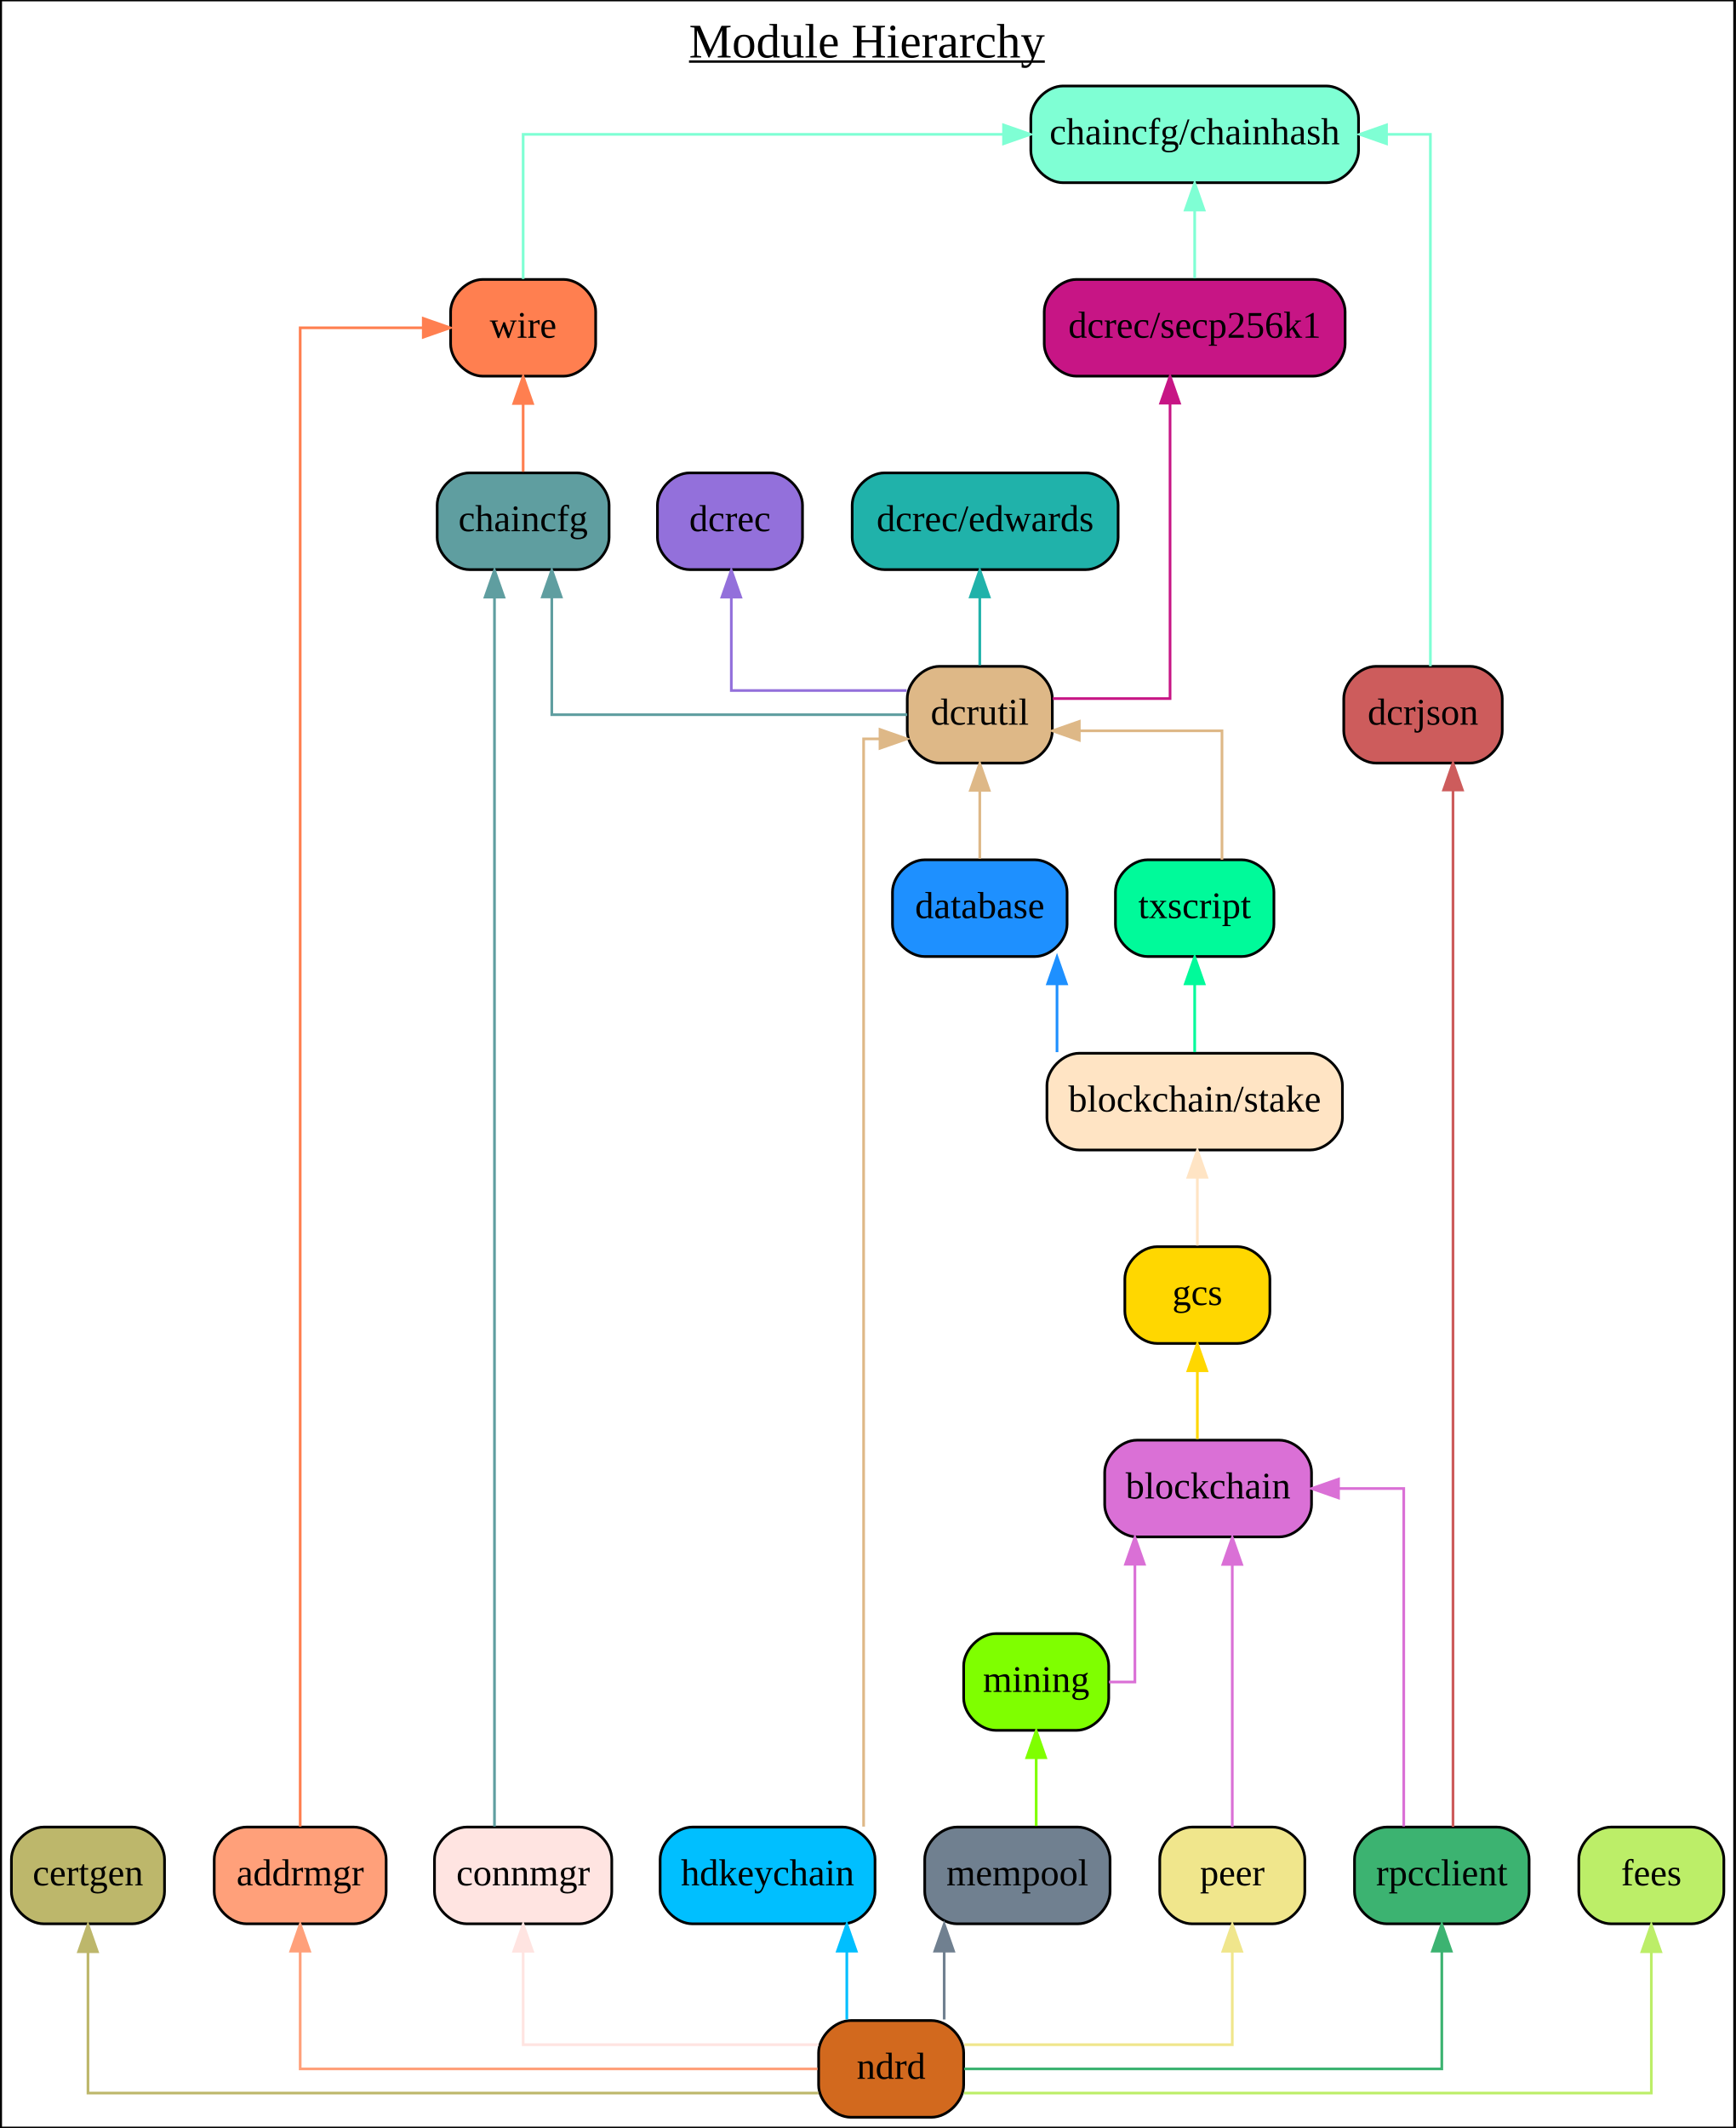
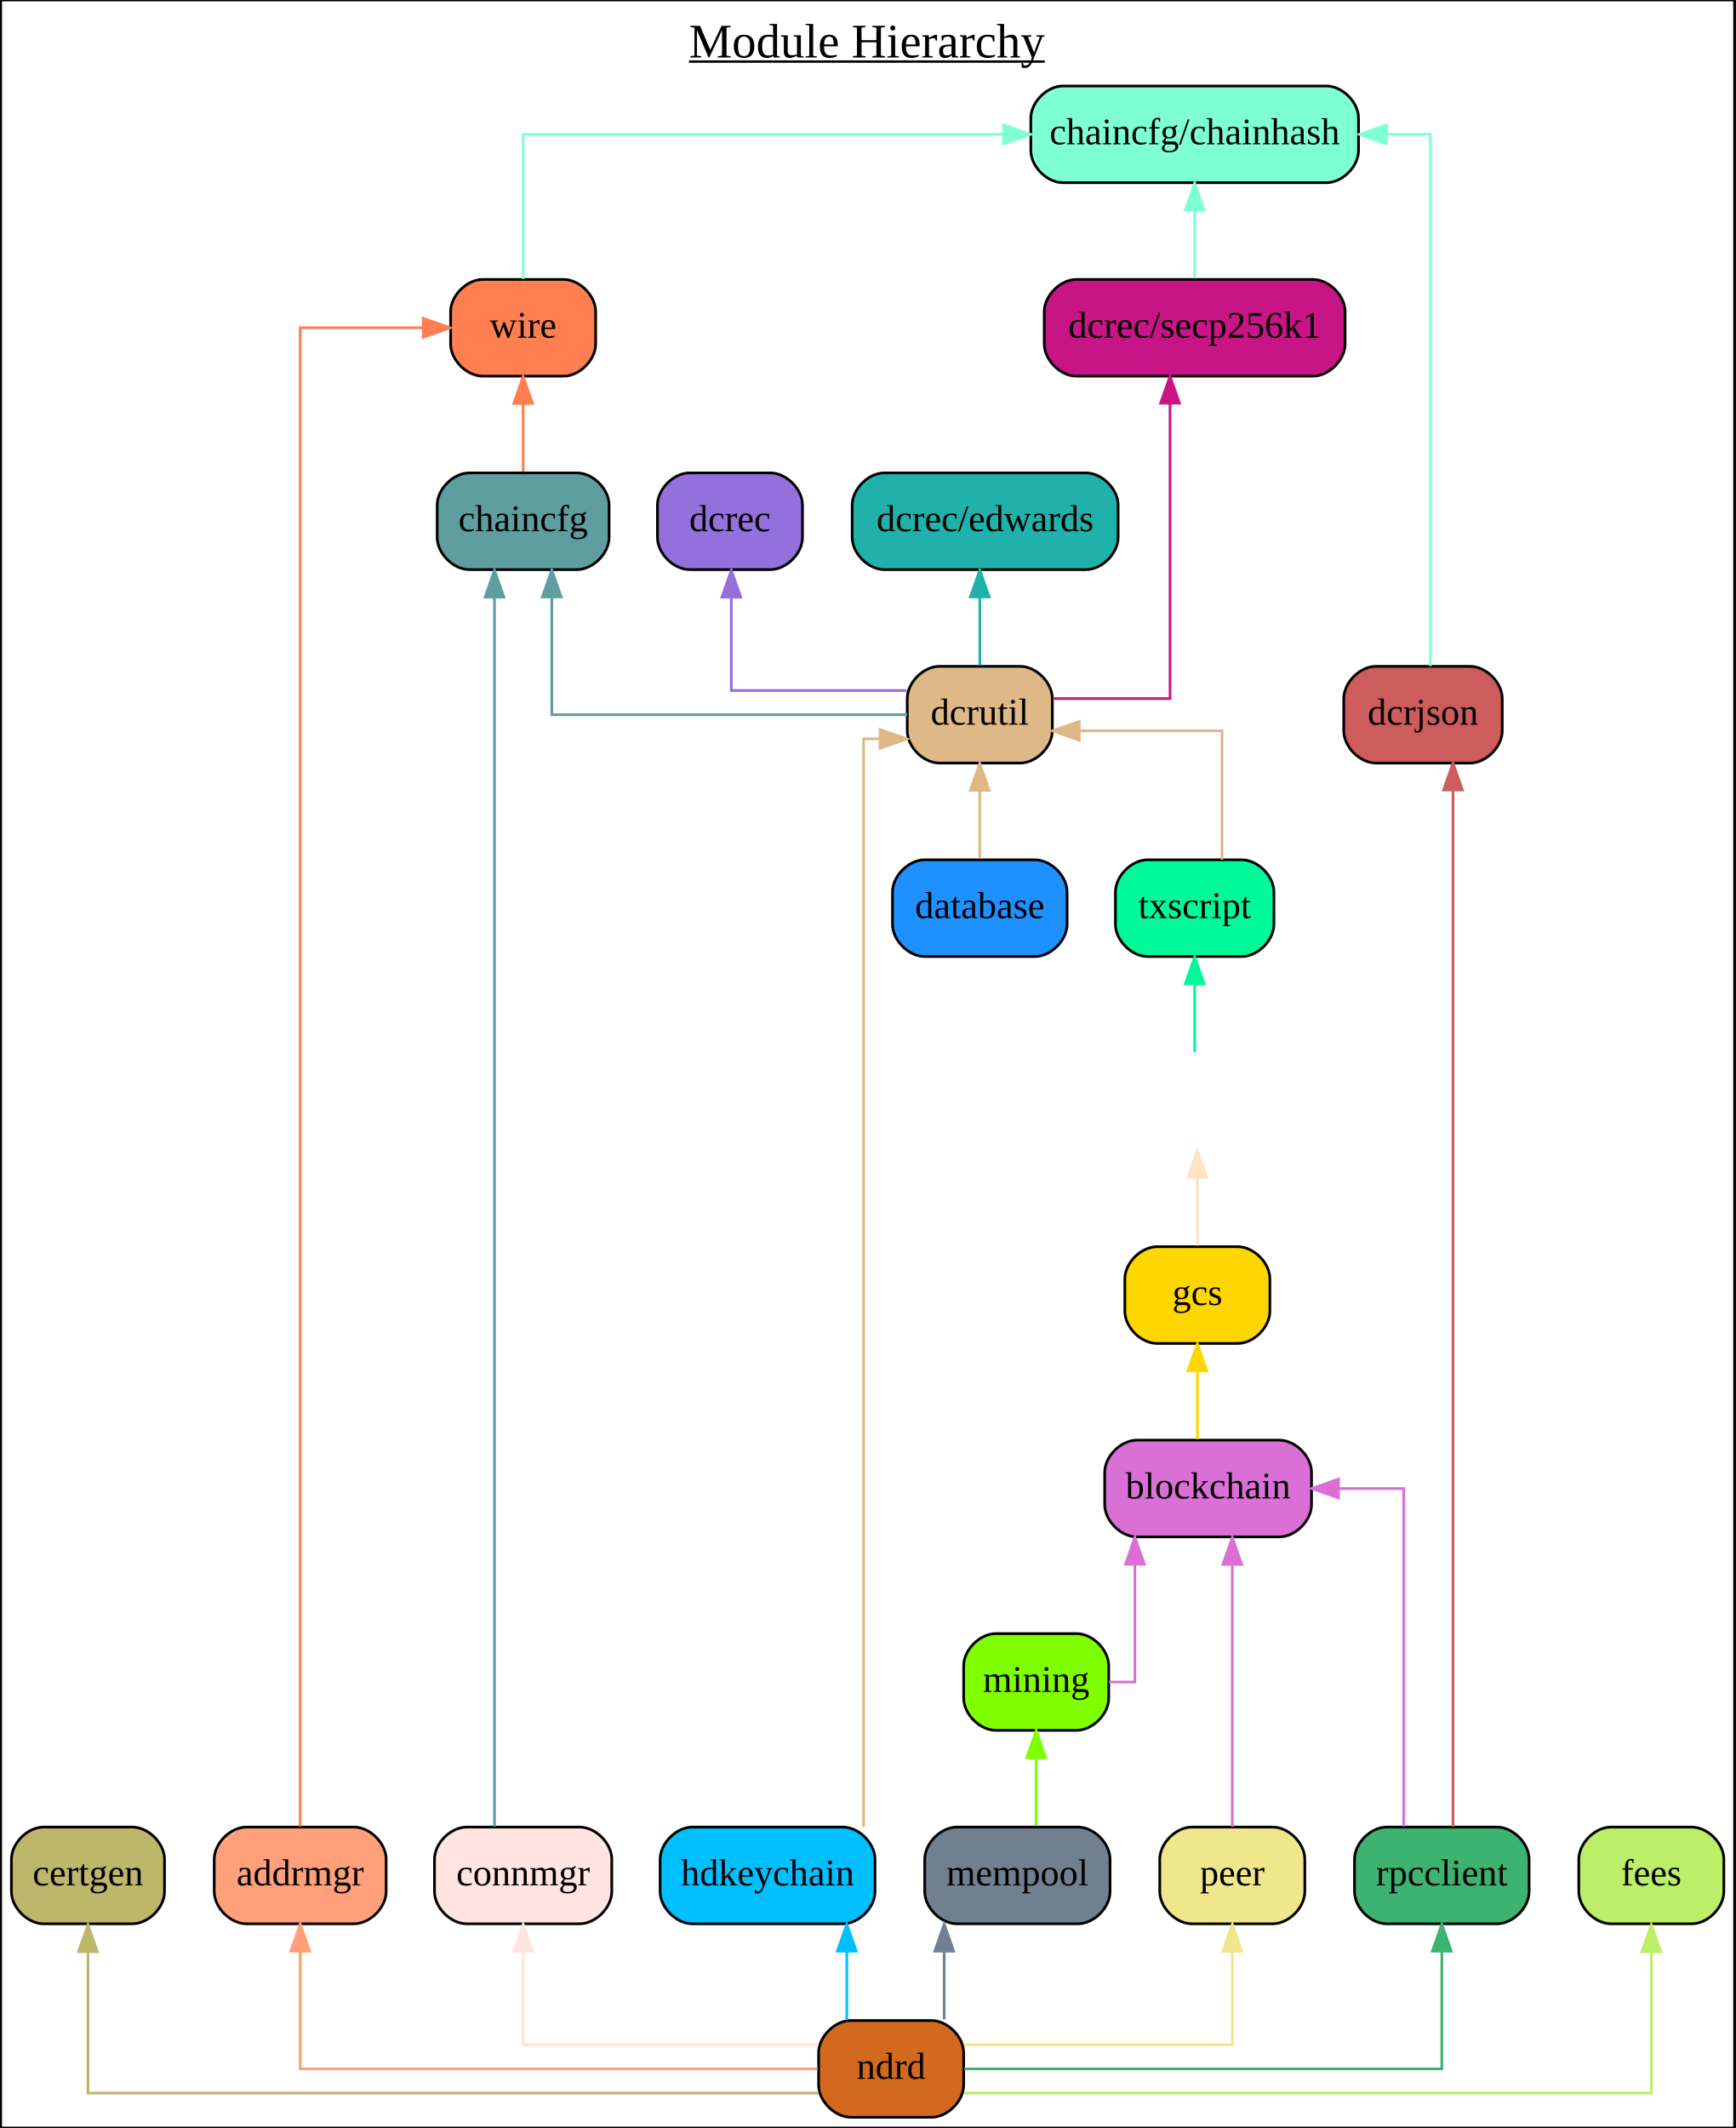
<svg xmlns="http://www.w3.org/2000/svg" width="646pt" height="792pt" viewBox="0.00 0.00 645.50 792.00">
  <g id="graph0" class="graph" transform="scale(1 1) rotate(0) translate(4 788)">
    <polygon fill="white" stroke="#000000" points="-4,4 -4,-788 641.5,-788 641.5,4 -4,4" />
    <text text-anchor="start" x="252.25" y="-766.6" font-family="Times New Roman,serif" text-decoration="underline" font-size="18.00">Module Hierarchy</text>
    <g id="node1" class="node">
      <path fill="darkkhaki" stroke="black" d="M45,-108C45,-108 12,-108 12,-108 6,-108 0,-102 0,-96 0,-96 0,-84 0,-84 0,-78 6,-72 12,-72 12,-72 45,-72 45,-72 51,-72 57,-78 57,-84 57,-84 57,-96 57,-96 57,-102 51,-108 45,-108" />
      <text text-anchor="middle" x="28.5" y="-86.3" font-family="Times New Roman,serif" font-size="14.00">certgen</text>
    </g>
    <g id="node23" class="node">
      <path fill="chocolate" stroke="black" d="M342.5,-36C342.5,-36 312.5,-36 312.5,-36 306.5,-36 300.5,-30 300.5,-24 300.5,-24 300.5,-12 300.5,-12 300.5,-6 306.5,-0 312.5,-0 312.5,-0 342.5,-0 342.5,-0 348.5,-0 354.5,-6 354.5,-12 354.5,-12 354.5,-24 354.5,-24 354.5,-30 348.5,-36 342.5,-36" />
      <text text-anchor="middle" x="327.5" y="-14.3" font-family="Times New Roman,serif" font-size="14.00">ndrd</text>
    </g>
    <g id="edge25" class="edge">
      <path fill="none" stroke="darkkhaki" d="M28.5,-61.62C28.5,-61.62 28.5,-9 28.5,-9 28.5,-9 226.837,-9 300.438,-9" />
      <polygon fill="darkkhaki" stroke="darkkhaki" points="25,-61.62 28.5,-71.62 32,-61.62 25,-61.62" />
    </g>
    <g id="node2" class="node">
      <path fill="aquamarine" stroke="black" d="M489.5,-756C489.5,-756 391.5,-756 391.5,-756 385.5,-756 379.5,-750 379.5,-744 379.5,-744 379.5,-732 379.5,-732 379.5,-726 385.5,-720 391.5,-720 391.5,-720 489.5,-720 489.5,-720 495.5,-720 501.5,-726 501.5,-732 501.5,-732 501.5,-744 501.5,-744 501.5,-750 495.5,-756 489.5,-756" />
      <text text-anchor="middle" x="440.5" y="-734.3" font-family="Times New Roman,serif" font-size="14.00">chaincfg/chainhash</text>
    </g>
    <g id="node3" class="node">
      <path fill="indianred" stroke="black" d="M543,-540C543,-540 508,-540 508,-540 502,-540 496,-534 496,-528 496,-528 496,-516 496,-516 496,-510 502,-504 508,-504 508,-504 543,-504 543,-504 549,-504 555,-510 555,-516 555,-516 555,-528 555,-528 555,-534 549,-540 543,-540" />
      <text text-anchor="middle" x="525.5" y="-518.3" font-family="Times New Roman,serif" font-size="14.00">dcrjson</text>
    </g>
    <g id="edge1" class="edge">
      <path fill="none" stroke="aquamarine" d="M511.922,-738C511.922,-738 528.25,-738 528.25,-738 528.25,-738 528.25,-591.958 528.25,-540.045" />
      <polygon fill="aquamarine" stroke="aquamarine" points="511.922,-734.5 501.922,-738 511.922,-741.5 511.922,-734.5" />
    </g>
    <g id="node4" class="node">
      <path fill="coral" stroke="black" d="M205.5,-684C205.5,-684 175.5,-684 175.5,-684 169.5,-684 163.5,-678 163.5,-672 163.5,-672 163.5,-660 163.5,-660 163.5,-654 169.5,-648 175.5,-648 175.5,-648 205.5,-648 205.5,-648 211.5,-648 217.5,-654 217.5,-660 217.5,-660 217.5,-672 217.5,-672 217.5,-678 211.5,-684 205.5,-684" />
      <text text-anchor="middle" x="190.5" y="-662.3" font-family="Times New Roman,serif" font-size="14.00">wire</text>
    </g>
    <g id="edge2" class="edge">
      <path fill="none" stroke="aquamarine" d="M369.343,-738C369.343,-738 190.5,-738 190.5,-738 190.5,-738 190.5,-705.498 190.5,-684.169" />
      <polygon fill="aquamarine" stroke="aquamarine" points="369.343,-741.5 379.343,-738 369.343,-734.5 369.343,-741.5" />
    </g>
    <g id="node10" class="node">
      <path fill="mediumvioletred" stroke="black" d="M484.5,-684C484.5,-684 396.5,-684 396.5,-684 390.5,-684 384.5,-678 384.5,-672 384.5,-672 384.5,-660 384.5,-660 384.5,-654 390.5,-648 396.5,-648 396.5,-648 484.5,-648 484.5,-648 490.5,-648 496.5,-654 496.5,-660 496.5,-660 496.5,-672 496.5,-672 496.5,-678 490.5,-684 484.5,-684" />
      <text text-anchor="middle" x="440.5" y="-662.3" font-family="Times New Roman,serif" font-size="14.00">dcrec/secp256k1</text>
    </g>
    <g id="edge6" class="edge">
      <path fill="none" stroke="aquamarine" d="M440.5,-709.831C440.5,-709.831 440.5,-684.413 440.5,-684.413" />
      <polygon fill="aquamarine" stroke="aquamarine" points="437,-709.831 440.5,-719.831 444,-709.831 437,-709.831" />
    </g>
    <g id="node21" class="node">
      <path fill="mediumseagreen" stroke="black" d="M553,-108C553,-108 512,-108 512,-108 506,-108 500,-102 500,-96 500,-96 500,-84 500,-84 500,-78 506,-72 512,-72 512,-72 553,-72 553,-72 559,-72 565,-78 565,-84 565,-84 565,-96 565,-96 565,-102 559,-108 553,-108" />
      <text text-anchor="middle" x="532.5" y="-86.3" font-family="Times New Roman,serif" font-size="14.00">rpcclient</text>
    </g>
    <g id="edge22" class="edge">
      <path fill="none" stroke="indianred" d="M536.667,-493.987C536.667,-493.987 536.667,-108.089 536.667,-108.089" />
      <polygon fill="indianred" stroke="indianred" points="533.167,-493.987 536.667,-503.987 540.167,-493.988 533.167,-493.987" />
    </g>
    <g id="node5" class="node">
      <path fill="lightsalmon" stroke="black" d="M127.5,-108C127.5,-108 87.5,-108 87.5,-108 81.5,-108 75.5,-102 75.5,-96 75.5,-96 75.5,-84 75.5,-84 75.5,-78 81.5,-72 87.5,-72 87.5,-72 127.5,-72 127.5,-72 133.5,-72 139.5,-78 139.5,-84 139.5,-84 139.5,-96 139.5,-96 139.5,-102 133.5,-108 127.5,-108" />
      <text text-anchor="middle" x="107.5" y="-86.3" font-family="Times New Roman,serif" font-size="14.00">addrmgr</text>
    </g>
    <g id="edge3" class="edge">
      <path fill="none" stroke="coral" d="M153.323,-666C153.323,-666 107.5,-666 107.5,-666 107.5,-666 107.5,-206.099 107.5,-108.19" />
      <polygon fill="coral" stroke="coral" points="153.323,-669.5 163.323,-666 153.323,-662.5 153.323,-669.5" />
    </g>
    <g id="node6" class="node">
      <path fill="cadetblue" stroke="black" d="M210.5,-612C210.5,-612 170.5,-612 170.5,-612 164.5,-612 158.5,-606 158.5,-600 158.5,-600 158.5,-588 158.5,-588 158.5,-582 164.5,-576 170.5,-576 170.5,-576 210.5,-576 210.5,-576 216.5,-576 222.5,-582 222.5,-588 222.5,-588 222.5,-600 222.5,-600 222.5,-606 216.5,-612 210.5,-612" />
      <text text-anchor="middle" x="190.5" y="-590.3" font-family="Times New Roman,serif" font-size="14.00">chaincfg</text>
    </g>
    <g id="edge4" class="edge">
      <path fill="none" stroke="coral" d="M190.5,-637.831C190.5,-637.831 190.5,-612.413 190.5,-612.413" />
      <polygon fill="coral" stroke="coral" points="187,-637.831 190.5,-647.831 194,-637.831 187,-637.831" />
    </g>
    <g id="edge26" class="edge">
      <path fill="none" stroke="lightsalmon" d="M107.5,-61.831C107.5,-61.831 107.5,-18 107.5,-18 107.5,-18 241.107,-18 300.082,-18" />
      <polygon fill="lightsalmon" stroke="lightsalmon" points="104,-61.831 107.5,-71.831 111,-61.831 104,-61.831" />
    </g>
    <g id="node7" class="node">
      <path fill="mistyrose" stroke="black" d="M211.5,-108C211.5,-108 169.5,-108 169.5,-108 163.5,-108 157.5,-102 157.5,-96 157.5,-96 157.5,-84 157.5,-84 157.5,-78 163.5,-72 169.5,-72 169.5,-72 211.5,-72 211.5,-72 217.5,-72 223.5,-78 223.5,-84 223.5,-84 223.5,-96 223.5,-96 223.5,-102 217.5,-108 211.5,-108" />
      <text text-anchor="middle" x="190.5" y="-86.3" font-family="Times New Roman,serif" font-size="14.00">connmgr</text>
    </g>
    <g id="edge5" class="edge">
      <path fill="none" stroke="cadetblue" d="M179.833,-565.765C179.833,-565.765 179.833,-108.211 179.833,-108.211" />
      <polygon fill="cadetblue" stroke="cadetblue" points="176.333,-565.765 179.833,-575.765 183.333,-565.765 176.333,-565.765" />
    </g>
    <g id="node11" class="node">
      <path fill="burlywood" stroke="black" d="M375.5,-540C375.5,-540 345.5,-540 345.5,-540 339.5,-540 333.5,-534 333.5,-528 333.5,-528 333.5,-516 333.5,-516 333.5,-510 339.5,-504 345.5,-504 345.5,-504 375.5,-504 375.5,-504 381.5,-504 387.5,-510 387.5,-516 387.5,-516 387.5,-528 387.5,-528 387.5,-534 381.5,-540 375.5,-540" />
      <text text-anchor="middle" x="360.5" y="-518.3" font-family="Times New Roman,serif" font-size="14.00">dcrutil</text>
    </g>
    <g id="edge7" class="edge">
      <path fill="none" stroke="cadetblue" d="M201.167,-565.831C201.167,-565.831 201.167,-522 201.167,-522 201.167,-522 288.013,-522 333.471,-522" />
      <polygon fill="cadetblue" stroke="cadetblue" points="197.667,-565.831 201.167,-575.831 204.667,-565.831 197.667,-565.831" />
    </g>
    <g id="edge28" class="edge">
      <path fill="none" stroke="mistyrose" d="M190.5,-61.778C190.5,-61.778 190.5,-27 190.5,-27 190.5,-27 260.507,-27 300.433,-27" />
      <polygon fill="mistyrose" stroke="mistyrose" points="187,-61.778 190.5,-71.778 194,-61.778 187,-61.778" />
    </g>
    <g id="node8" class="node">
      <path fill="mediumpurple" stroke="black" d="M282.5,-612C282.5,-612 252.5,-612 252.5,-612 246.5,-612 240.5,-606 240.5,-600 240.5,-600 240.5,-588 240.5,-588 240.5,-582 246.5,-576 252.5,-576 252.5,-576 282.5,-576 282.5,-576 288.5,-576 294.5,-582 294.5,-588 294.5,-588 294.5,-600 294.5,-600 294.5,-606 288.5,-612 282.5,-612" />
      <text text-anchor="middle" x="267.5" y="-590.3" font-family="Times New Roman,serif" font-size="14.00">dcrec</text>
    </g>
    <g id="edge8" class="edge">
      <path fill="none" stroke="mediumpurple" d="M268,-565.778C268,-565.778 268,-531 268,-531 268,-531 305.962,-531 333.247,-531" />
      <polygon fill="mediumpurple" stroke="mediumpurple" points="264.5,-565.778 268,-575.778 271.5,-565.778 264.5,-565.778" />
    </g>
    <g id="node9" class="node">
      <path fill="lightseagreen" stroke="black" d="M400,-612C400,-612 325,-612 325,-612 319,-612 313,-606 313,-600 313,-600 313,-588 313,-588 313,-582 319,-576 325,-576 325,-576 400,-576 400,-576 406,-576 412,-582 412,-588 412,-588 412,-600 412,-600 412,-606 406,-612 400,-612" />
      <text text-anchor="middle" x="362.5" y="-590.3" font-family="Times New Roman,serif" font-size="14.00">dcrec/edwards</text>
    </g>
    <g id="edge9" class="edge">
      <path fill="none" stroke="lightseagreen" d="M360.5,-565.831C360.5,-565.831 360.5,-540.413 360.5,-540.413" />
      <polygon fill="lightseagreen" stroke="lightseagreen" points="357,-565.831 360.5,-575.831 364,-565.831 357,-565.831" />
    </g>
    <g id="edge10" class="edge">
      <path fill="none" stroke="mediumvioletred" d="M431.333,-637.959C431.333,-637.959 431.333,-528 431.333,-528 431.333,-528 407.659,-528 387.683,-528" />
      <polygon fill="mediumvioletred" stroke="mediumvioletred" points="427.833,-637.959 431.333,-647.959 434.833,-637.959 427.833,-637.959" />
    </g>
    <g id="node12" class="node">
      <path fill="dodgerblue" stroke="black" d="M381,-468C381,-468 340,-468 340,-468 334,-468 328,-462 328,-456 328,-456 328,-444 328,-444 328,-438 334,-432 340,-432 340,-432 381,-432 381,-432 387,-432 393,-438 393,-444 393,-444 393,-456 393,-456 393,-462 387,-468 381,-468" />
      <text text-anchor="middle" x="360.5" y="-446.3" font-family="Times New Roman,serif" font-size="14.00">database</text>
    </g>
    <g id="edge11" class="edge">
      <path fill="none" stroke="burlywood" d="M360.5,-493.831C360.5,-493.831 360.5,-468.413 360.5,-468.413" />
      <polygon fill="burlywood" stroke="burlywood" points="357,-493.831 360.5,-503.831 364,-493.831 357,-493.831" />
    </g>
    <g id="node13" class="node">
      <path fill="deepskyblue" stroke="black" d="M309.5,-108C309.5,-108 253.5,-108 253.5,-108 247.5,-108 241.5,-102 241.5,-96 241.5,-96 241.5,-84 241.5,-84 241.5,-78 247.5,-72 253.5,-72 253.5,-72 309.5,-72 309.5,-72 315.5,-72 321.5,-78 321.5,-84 321.5,-84 321.5,-96 321.5,-96 321.5,-102 315.5,-108 309.5,-108" />
      <text text-anchor="middle" x="281.5" y="-86.3" font-family="Times New Roman,serif" font-size="14.00">hdkeychain</text>
    </g>
    <g id="edge12" class="edge">
      <path fill="none" stroke="burlywood" d="M323.355,-513C323.355,-513 317.25,-513 317.25,-513 317.25,-513 317.25,-189.141 317.25,-108.176" />
      <polygon fill="burlywood" stroke="burlywood" points="323.355,-516.5 333.355,-513 323.355,-509.5 323.355,-516.5" />
    </g>
    <g id="node14" class="node">
      <path fill="mediumspringgreen" stroke="black" d="M458,-468C458,-468 423,-468 423,-468 417,-468 411,-462 411,-456 411,-456 411,-444 411,-444 411,-438 417,-432 423,-432 423,-432 458,-432 458,-432 464,-432 470,-438 470,-444 470,-444 470,-456 470,-456 470,-462 464,-468 458,-468" />
      <text text-anchor="middle" x="440.5" y="-446.3" font-family="Times New Roman,serif" font-size="14.00">txscript</text>
    </g>
    <g id="edge13" class="edge">
      <path fill="none" stroke="burlywood" d="M397.553,-516C397.553,-516 450.667,-516 450.667,-516 450.667,-516 450.667,-487.576 450.667,-468.035" />
      <polygon fill="burlywood" stroke="burlywood" points="397.553,-512.5 387.553,-516 397.553,-519.5 397.553,-512.5" />
    </g>
-     <g id="node15" class="node">
-       <path fill="bisque" stroke="black" d="M483.5,-396C483.5,-396 397.5,-396 397.5,-396 391.5,-396 385.5,-390 385.5,-384 385.5,-384 385.5,-372 385.5,-372 385.5,-366 391.5,-360 397.5,-360 397.5,-360 483.5,-360 483.5,-360 489.5,-360 495.5,-366 495.5,-372 495.5,-372 495.5,-384 495.5,-384 495.5,-390 489.5,-396 483.5,-396" />
-       <text text-anchor="middle" x="440.5" y="-374.3" font-family="Times New Roman,serif" font-size="14.00">blockchain/stake</text>
-     </g>
-     <g id="edge14" class="edge">
-       <path fill="none" stroke="dodgerblue" d="M389.25,-421.831C389.25,-421.831 389.25,-396.413 389.25,-396.413" />
-       <polygon fill="dodgerblue" stroke="dodgerblue" points="385.75,-421.831 389.25,-431.831 392.75,-421.831 385.75,-421.831" />
-     </g>
    <g id="edge27" class="edge">
      <path fill="none" stroke="deepskyblue" d="M311,-61.831C311,-61.831 311,-36.413 311,-36.413" />
      <polygon fill="deepskyblue" stroke="deepskyblue" points="307.5,-61.831 311,-71.831 314.5,-61.831 307.5,-61.831" />
    </g>
    <g id="edge15" class="edge">
      <path fill="none" stroke="mediumspringgreen" d="M440.5,-421.831C440.5,-421.831 440.5,-396.413 440.5,-396.413" />
      <polygon fill="mediumspringgreen" stroke="mediumspringgreen" points="437,-421.831 440.5,-431.831 444,-421.831 437,-421.831" />
    </g>
    <g id="node16" class="node">
      <path fill="gold" stroke="black" d="M456.5,-324C456.5,-324 426.5,-324 426.5,-324 420.5,-324 414.5,-318 414.5,-312 414.5,-312 414.5,-300 414.5,-300 414.5,-294 420.5,-288 426.5,-288 426.5,-288 456.5,-288 456.5,-288 462.5,-288 468.5,-294 468.5,-300 468.5,-300 468.5,-312 468.5,-312 468.5,-318 462.5,-324 456.5,-324" />
      <text text-anchor="middle" x="441.5" y="-302.3" font-family="Times New Roman,serif" font-size="14.00">gcs</text>
    </g>
    <g id="edge16" class="edge">
      <path fill="none" stroke="bisque" d="M441.5,-349.831C441.5,-349.831 441.5,-324.413 441.5,-324.413" />
      <polygon fill="bisque" stroke="bisque" points="438,-349.831 441.5,-359.831 445,-349.831 438,-349.831" />
    </g>
    <g id="node17" class="node">
      <path fill="orchid" stroke="black" d="M472,-252C472,-252 419,-252 419,-252 413,-252 407,-246 407,-240 407,-240 407,-228 407,-228 407,-222 413,-216 419,-216 419,-216 472,-216 472,-216 478,-216 484,-222 484,-228 484,-228 484,-240 484,-240 484,-246 478,-252 472,-252" />
      <text text-anchor="middle" x="445.5" y="-230.3" font-family="Times New Roman,serif" font-size="14.00">blockchain</text>
    </g>
    <g id="edge17" class="edge">
      <path fill="none" stroke="gold" d="M441.5,-277.831C441.5,-277.831 441.5,-252.413 441.5,-252.413" />
      <polygon fill="gold" stroke="gold" points="438,-277.831 441.5,-287.831 445,-277.831 438,-277.831" />
    </g>
    <g id="node19" class="node">
      <path fill="chartreuse" stroke="black" d="M396.5,-180C396.5,-180 366.5,-180 366.5,-180 360.5,-180 354.5,-174 354.5,-168 354.5,-168 354.5,-156 354.5,-156 354.5,-150 360.5,-144 366.5,-144 366.5,-144 396.5,-144 396.5,-144 402.5,-144 408.5,-150 408.5,-156 408.5,-156 408.5,-168 408.5,-168 408.5,-174 402.5,-180 396.5,-180" />
      <text text-anchor="middle" x="381.5" y="-158.3" font-family="Times New Roman,serif" font-size="14.00">mining</text>
    </g>
    <g id="edge18" class="edge">
      <path fill="none" stroke="orchid" d="M418.25,-205.831C418.25,-205.831 418.25,-162 418.25,-162 418.25,-162 414.103,-162 408.594,-162" />
      <polygon fill="orchid" stroke="orchid" points="414.75,-205.831 418.25,-215.831 421.75,-205.831 414.75,-205.831" />
    </g>
    <g id="node20" class="node">
      <path fill="khaki" stroke="black" d="M469.5,-108C469.5,-108 439.5,-108 439.5,-108 433.5,-108 427.5,-102 427.5,-96 427.5,-96 427.5,-84 427.5,-84 427.5,-78 433.5,-72 439.5,-72 439.5,-72 469.5,-72 469.5,-72 475.5,-72 481.5,-78 481.5,-84 481.5,-84 481.5,-96 481.5,-96 481.5,-102 475.5,-108 469.5,-108" />
      <text text-anchor="middle" x="454.5" y="-86.3" font-family="Times New Roman,serif" font-size="14.00">peer</text>
    </g>
    <g id="edge20" class="edge">
      <path fill="none" stroke="orchid" d="M454.5,-205.762C454.5,-205.762 454.5,-108.09 454.5,-108.09" />
      <polygon fill="orchid" stroke="orchid" points="451,-205.762 454.5,-215.762 458,-205.762 451,-205.762" />
    </g>
    <g id="edge21" class="edge">
      <path fill="none" stroke="orchid" d="M494.049,-234C494.049,-234 518.333,-234 518.333,-234 518.333,-234 518.333,-146.986 518.333,-108.238" />
      <polygon fill="orchid" stroke="orchid" points="494.049,-230.5 484.049,-234 494.049,-237.5 494.049,-230.5" />
    </g>
    <g id="node18" class="node">
      <path fill="slategray" stroke="black" d="M397,-108C397,-108 352,-108 352,-108 346,-108 340,-102 340,-96 340,-96 340,-84 340,-84 340,-78 346,-72 352,-72 352,-72 397,-72 397,-72 403,-72 409,-78 409,-84 409,-84 409,-96 409,-96 409,-102 403,-108 397,-108" />
      <text text-anchor="middle" x="374.5" y="-86.3" font-family="Times New Roman,serif" font-size="14.00">mempool</text>
    </g>
    <g id="edge24" class="edge">
      <path fill="none" stroke="slategray" d="M347.25,-61.831C347.25,-61.831 347.25,-36.413 347.25,-36.413" />
      <polygon fill="slategray" stroke="slategray" points="343.75,-61.831 347.25,-71.831 350.75,-61.831 343.75,-61.831" />
    </g>
    <g id="edge19" class="edge">
      <path fill="none" stroke="chartreuse" d="M381.5,-133.831C381.5,-133.831 381.5,-108.413 381.5,-108.413" />
      <polygon fill="chartreuse" stroke="chartreuse" points="378,-133.831 381.5,-143.831 385,-133.831 378,-133.831" />
    </g>
    <g id="edge30" class="edge">
      <path fill="none" stroke="khaki" d="M454.5,-61.778C454.5,-61.778 454.5,-27 454.5,-27 454.5,-27 392.061,-27 354.745,-27" />
      <polygon fill="khaki" stroke="khaki" points="451,-61.778 454.5,-71.778 458,-61.778 451,-61.778" />
    </g>
    <g id="edge29" class="edge">
      <path fill="none" stroke="mediumseagreen" d="M532.5,-61.831C532.5,-61.831 532.5,-18 532.5,-18 532.5,-18 410.486,-18 354.722,-18" />
      <polygon fill="mediumseagreen" stroke="mediumseagreen" points="529,-61.831 532.5,-71.831 536,-61.831 529,-61.831" />
    </g>
    <g id="node22" class="node">
      <path fill="#bcee68" stroke="black" d="M625.5,-108C625.5,-108 595.5,-108 595.5,-108 589.5,-108 583.5,-102 583.5,-96 583.5,-96 583.5,-84 583.5,-84 583.5,-78 589.5,-72 595.5,-72 595.5,-72 625.5,-72 625.5,-72 631.5,-72 637.5,-78 637.5,-84 637.5,-84 637.5,-96 637.5,-96 637.5,-102 631.5,-108 625.5,-108" />
      <text text-anchor="middle" x="610.5" y="-86.3" font-family="Times New Roman,serif" font-size="14.00">fees</text>
    </g>
    <g id="edge23" class="edge">
      <path fill="none" stroke="#bcee68" d="M610.5,-61.62C610.5,-61.62 610.5,-9 610.5,-9 610.5,-9 425.468,-9 354.635,-9" />
      <polygon fill="#bcee68" stroke="#bcee68" points="607,-61.62 610.5,-71.62 614,-61.62 607,-61.62" />
    </g>
  </g>
</svg>
